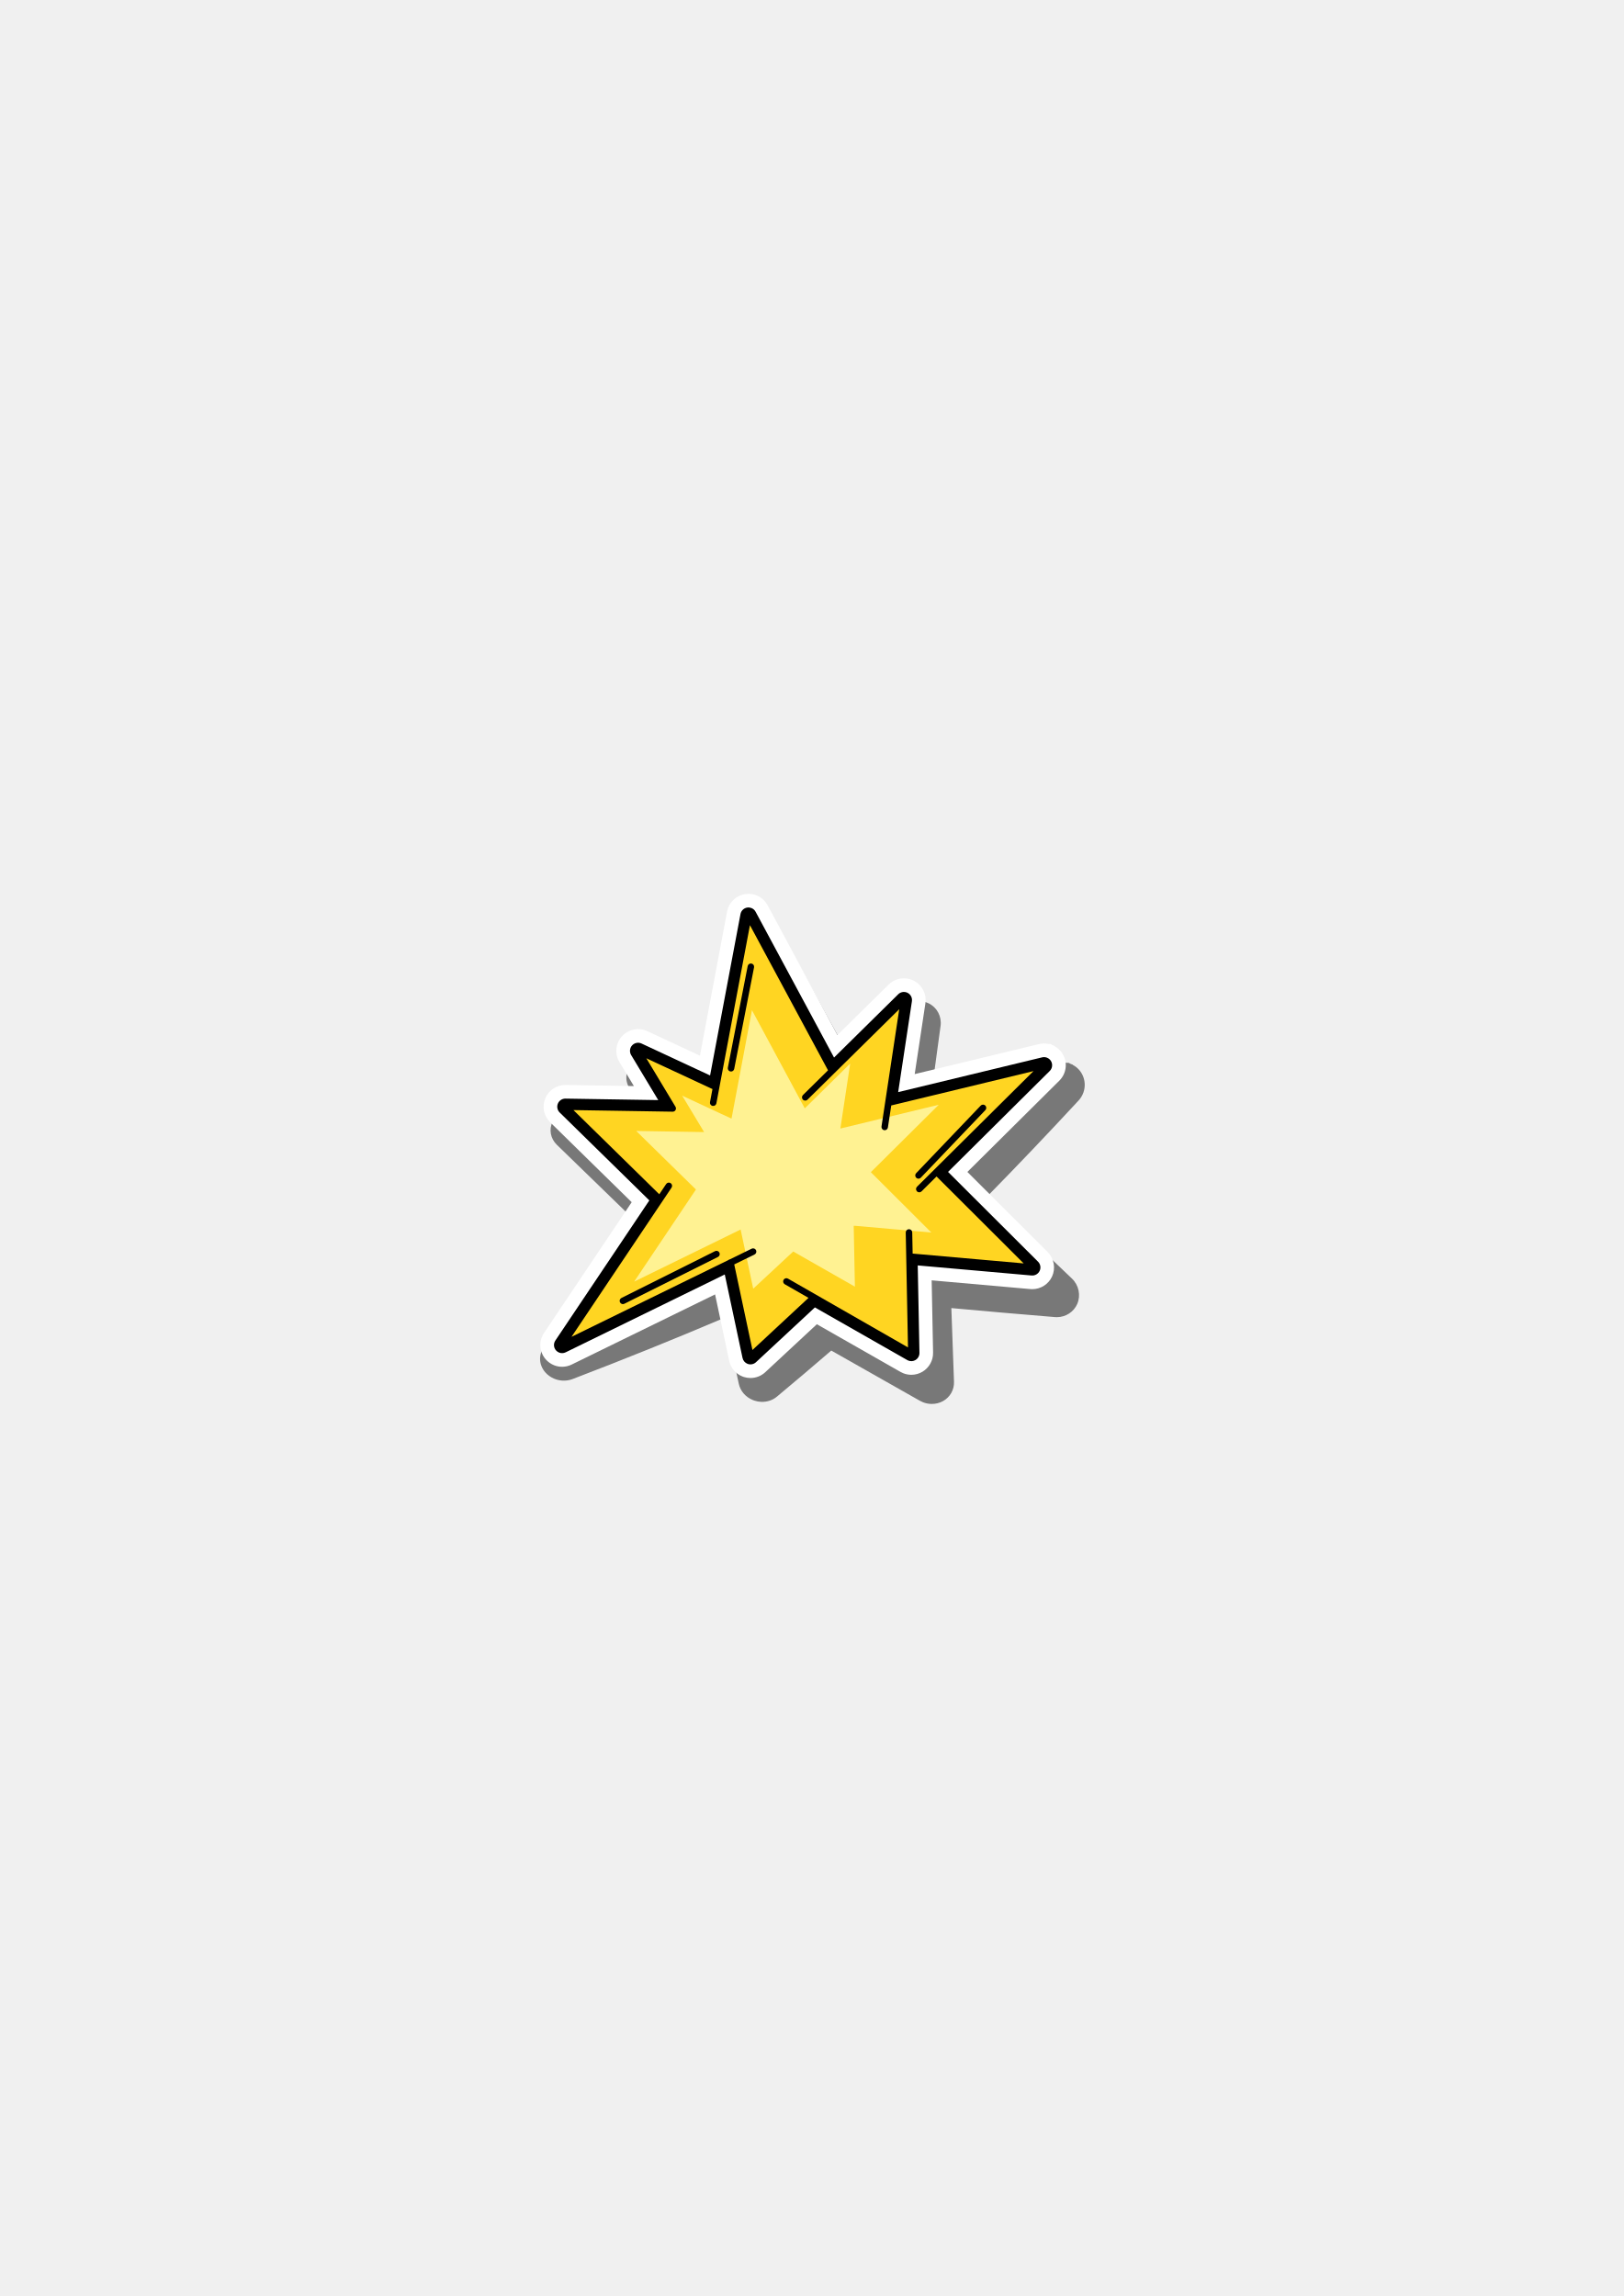
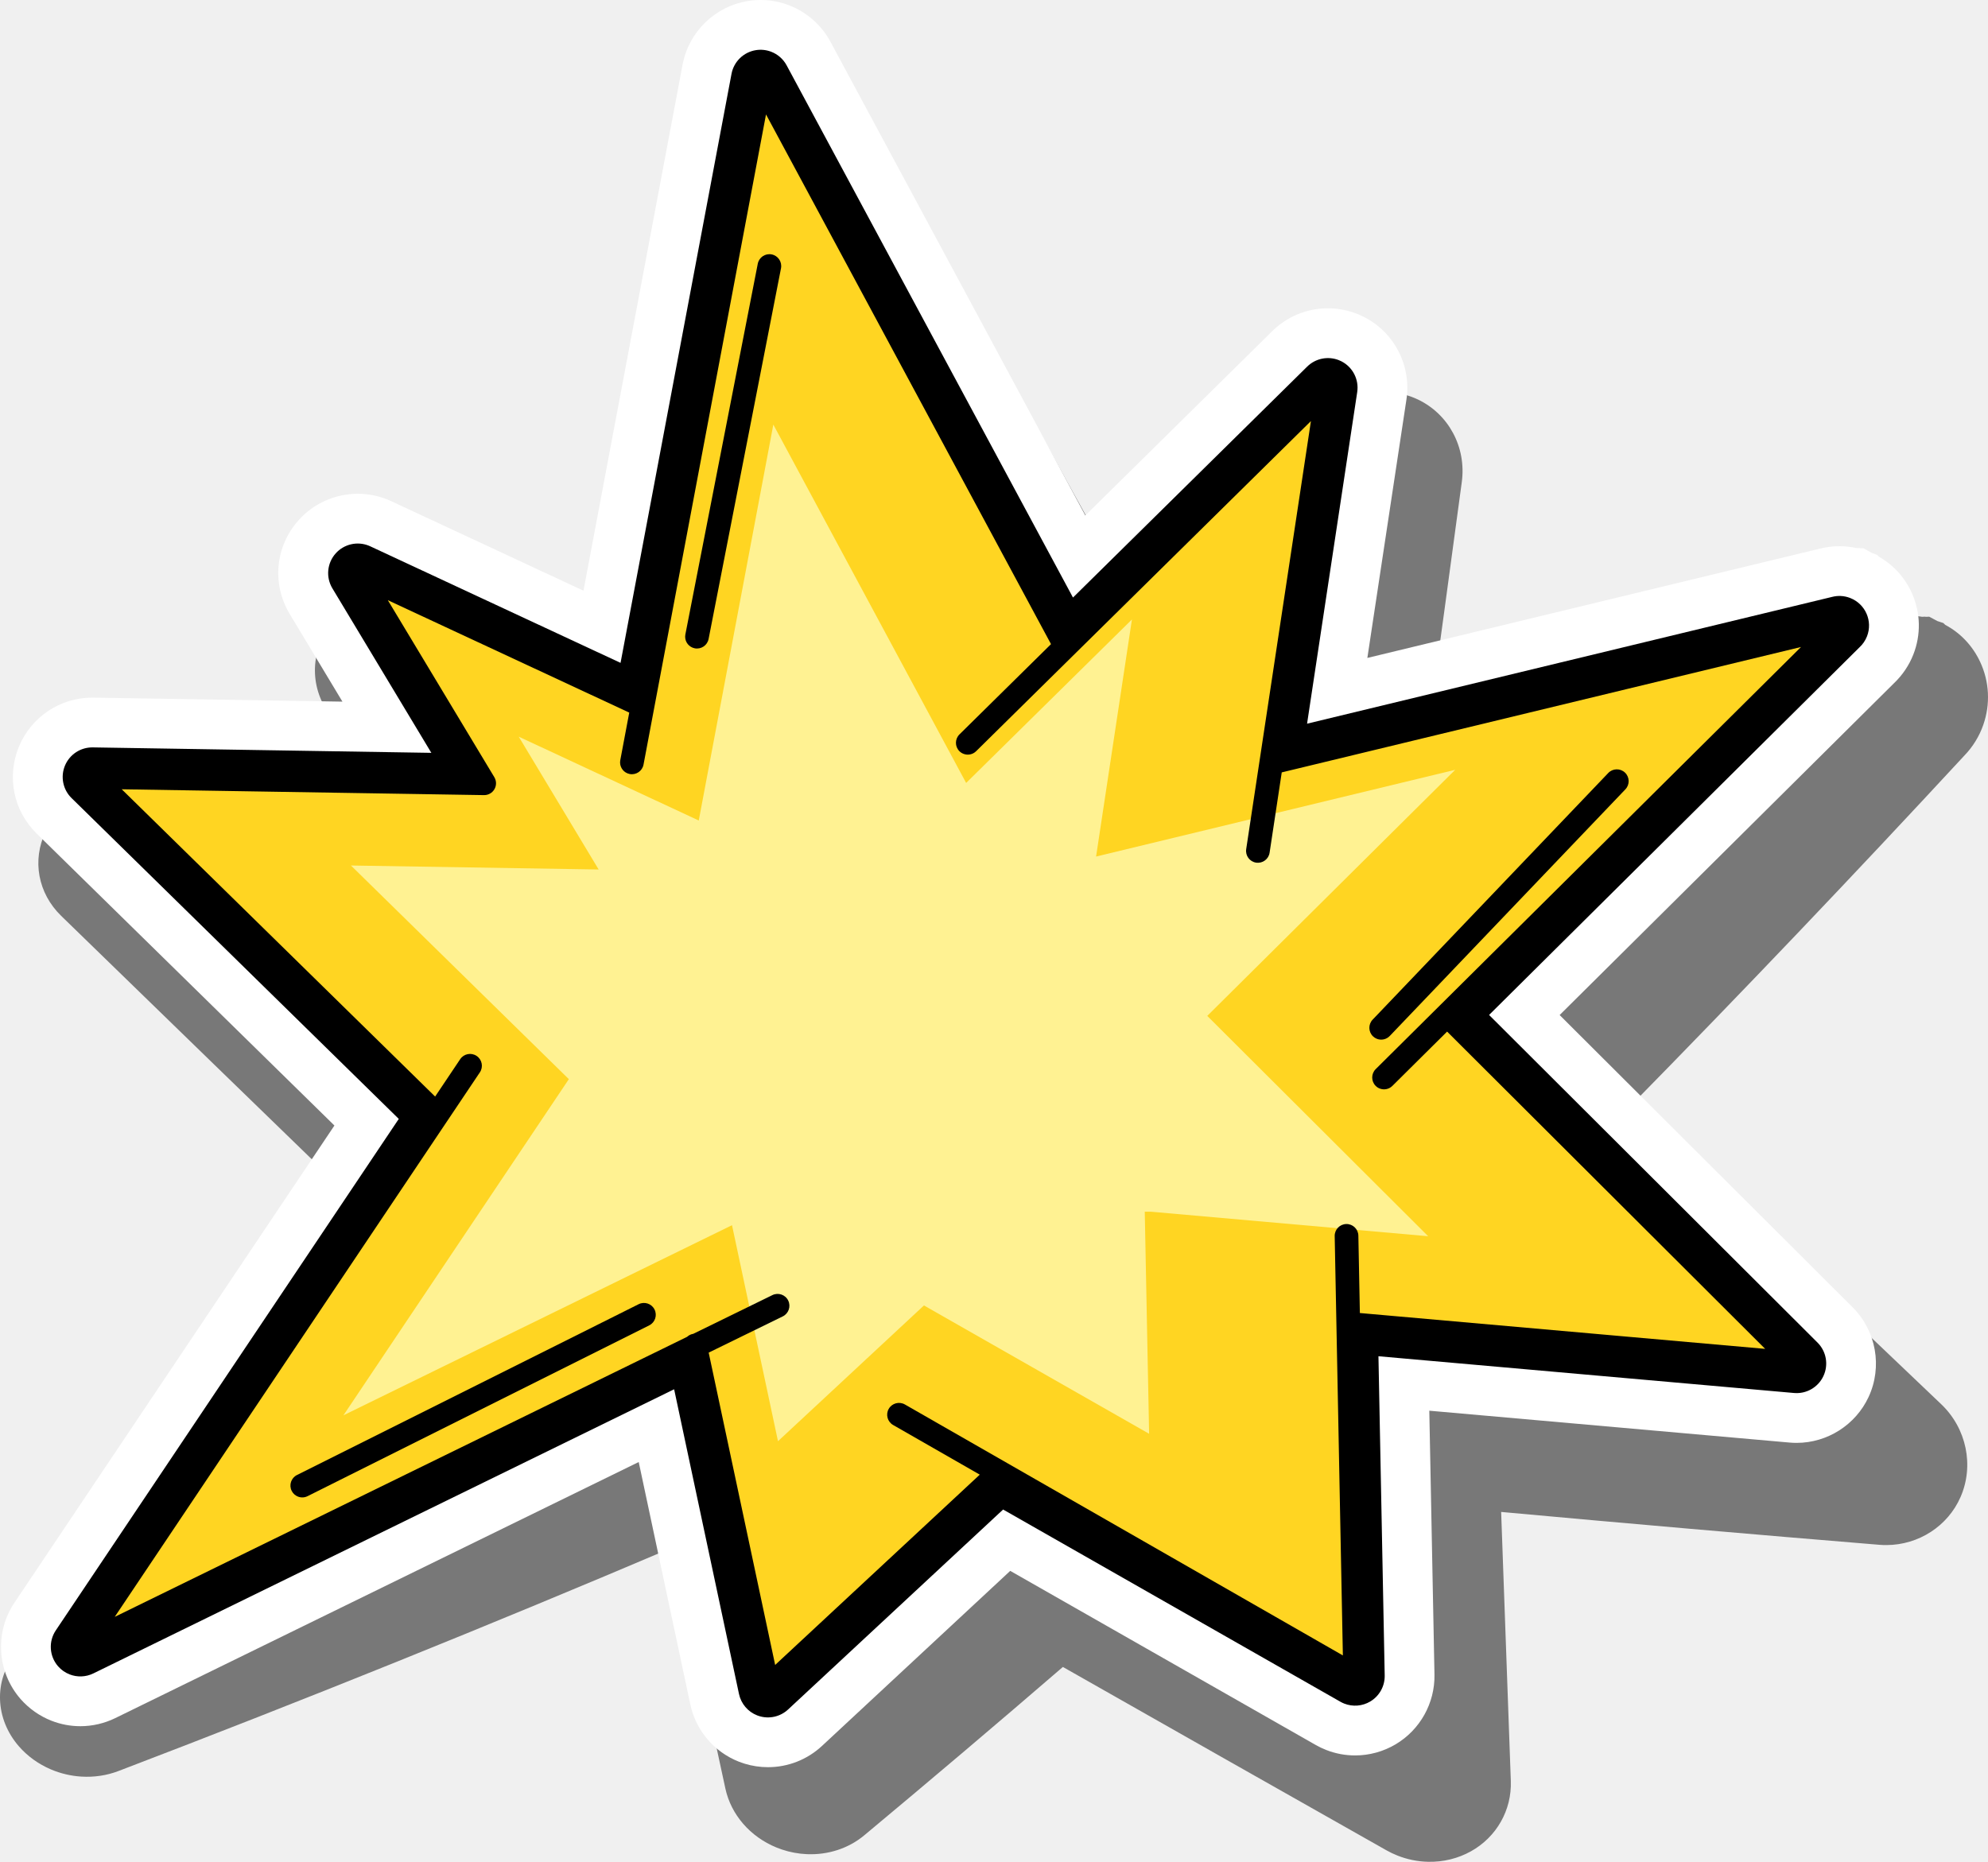
- <svg xmlns="http://www.w3.org/2000/svg" width="210mm" height="297mm" viewBox="0 0 210 297" version="1.1" id="svg1">
+ <svg xmlns="http://www.w3.org/2000/svg" width="70.443mm" height="65.984mm" viewBox="0 0 70.443 65.984" version="1.1" id="svg1">
  <defs id="defs1">
    <clipPath clipPathUnits="userSpaceOnUse" id="clipPath61">
      <path d="M 0,1000 H 1000 V 0 H 0 Z" transform="matrix(1.333333,0,0,-1.333333,0,1333.333)" id="path61" />
    </clipPath>
    <clipPath clipPathUnits="userSpaceOnUse" id="clipPath59">
      <path d="M 320.919,740.889 H 520.6 V 564.029 H 320.919 Z" transform="translate(-509.6748,-595.877)" id="path59" />
    </clipPath>
    <clipPath clipPathUnits="userSpaceOnUse" id="clipPath63">
      <path d="M 0,1000 H 1000 V 0 H 0 Z" transform="translate(-500.6748,-606.1465)" id="path63" />
    </clipPath>
    <clipPath clipPathUnits="userSpaceOnUse" id="clipPath65">
      <path d="M 0,1000 H 1000 V 0 H 0 Z" transform="translate(-503.4766,-616.1914)" id="path65" />
    </clipPath>
    <clipPath clipPathUnits="userSpaceOnUse" id="clipPath67">
      <path d="M 0,1000 H 1000 V 0 H 0 Z" transform="translate(-457.0317,-582.6875)" id="path67" />
    </clipPath>
    <clipPath clipPathUnits="userSpaceOnUse" id="clipPath69">
      <path d="M 0,1000 H 1000 V 0 H 0 Z" transform="translate(-436.3394,-607.0303)" id="path69" />
    </clipPath>
    <clipPath clipPathUnits="userSpaceOnUse" id="clipPath71">
      <path d="M 0,1000 H 1000 V 0 H 0 Z" transform="translate(-457.5083,-619.1611)" id="path71" />
    </clipPath>
    <clipPath clipPathUnits="userSpaceOnUse" id="clipPath73">
      <path d="M 0,1000 H 1000 V 0 H 0 Z" transform="translate(-390.6978,-685.9404)" id="path73" />
    </clipPath>
    <clipPath clipPathUnits="userSpaceOnUse" id="clipPath75">
      <path d="M 0,1000 H 1000 V 0 H 0 Z" transform="translate(-385.0669,-620.0479)" id="path75" />
    </clipPath>
    <clipPath clipPathUnits="userSpaceOnUse" id="clipPath77">
      <path d="M 0,1000 H 1000 V 0 H 0 Z" transform="translate(-460.5098,-646.9932)" id="path77" />
    </clipPath>
  </defs>
-   <g id="layer1">
+   <g id="layer1" transform="translate(-69.85,-115.6229)">
    <g opacity="0.5" id="g60" clip-path="url(#clipPath61)" transform="matrix(0.2645833,0,0,0.2645833,-43.36309,27.80612)" style="opacity:0.5">
      <path d="m 0,0 c 0.248,-0.021 0.494,-0.03 0.736,-0.028 3.235,0.015 6.155,1.909 7.431,4.825 1.384,3.159 0.598,6.913 -1.945,9.329 -10.534,10.022 -20.967,19.976 -31.305,29.862 11.347,11.56 22.567,23.336 33.658,35.325 0.83,0.862 1.479,1.916 1.875,3.056 0.729,2.093 0.615,4.344 -0.316,6.335 -0.756,1.617 -1.98,2.904 -3.506,3.715 -0.066,0.062 -0.131,0.124 -0.195,0.186 -0.2,0.065 -0.399,0.131 -0.597,0.197 C 5.563,92.948 5.29,93.094 5.019,93.24 4.901,93.235 4.784,93.23 4.668,93.225 4.652,93.231 4.636,93.237 4.62,93.243 4.513,93.238 4.405,93.233 4.297,93.229 3.723,93.333 3.138,93.372 2.549,93.348 1.886,93.319 1.227,93.208 0.589,93.017 c -15.317,-4.439 -30.694,-8.696 -46.13,-12.769 1.216,8.829 2.421,17.674 3.614,26.533 0.466,3.485 -1.319,6.816 -4.431,8.288 -0.242,0.113 -0.461,0.202 -0.682,0.283 -0.987,0.351 -1.977,0.503 -2.984,0.467 -2.131,-0.077 -4.129,-0.974 -5.63,-2.525 -6.258,-6.46 -12.554,-12.852 -18.889,-19.178 -8.75,15.78 -17.367,31.427 -25.855,46.941 -0.888,1.625 -2.345,2.866 -4.102,3.495 -0.928,0.333 -1.905,0.486 -2.904,0.456 -0.41,-0.012 -0.823,-0.056 -1.228,-0.132 -3.331,-0.609 -6.013,-3.228 -6.666,-6.518 -3.478,-17.494 -7.013,-34.909 -10.603,-52.245 -6.527,2.953 -13.036,5.902 -19.527,8.848 -0.008,0.004 -0.016,0.008 -0.025,0.012 -0.009,0.004 -0.017,0.007 -0.026,0.011 -0.137,0.06 -0.278,0.119 -0.419,0.173 -0.93,0.355 -1.92,0.538 -2.935,0.542 -2.294,0.008 -4.51,-0.918 -6.082,-2.537 -2.456,-2.534 -2.914,-6.209 -1.12,-9.17 1.739,-2.871 3.482,-5.747 5.231,-8.628 -8.523,0.24 -17.046,0.513 -25.566,0.819 -0.014,10e-4 -0.028,0.002 -0.042,0.002 -0.029,0 -0.06,0.001 -0.09,0.002 -3.299,0.068 -6.307,-1.713 -7.669,-4.538 -1.387,-2.876 -0.776,-6.196 1.566,-8.471 9.954,-9.682 19.999,-19.439 30.137,-29.268 -11.419,-15.223 -22.999,-30.17 -34.734,-44.841 -2.196,-2.739 -2.055,-6.569 0.36,-9.335 0.864,-0.984 1.968,-1.777 3.202,-2.301 0.971,-0.412 1.999,-0.655 3.055,-0.721 1.273,-0.079 2.559,0.113 3.718,0.556 18.715,7.149 37.3,14.646 55.746,22.491 1.728,-8.067 3.471,-16.15 5.225,-24.249 0.571,-2.625 2.485,-4.837 5.124,-5.918 0.176,-0.073 0.366,-0.144 0.561,-0.208 0.813,-0.273 1.657,-0.429 2.511,-0.464 2.136,-0.089 4.178,0.582 5.749,1.89 6.687,5.572 13.339,11.211 19.955,16.917 10.772,-6.12 21.605,-12.26 32.499,-18.419 0.357,-0.202 0.731,-0.381 1.115,-0.532 0.977,-0.388 2.016,-0.599 3.076,-0.622 1.517,-0.033 3.003,0.331 4.294,1.052 2.579,1.436 4.112,4.148 4.008,7.065 -0.326,9.012 -0.649,18.021 -0.972,27.03 C -25.331,2.142 -12.672,1.042 0,0" style="fill:#000000;fill-opacity:1;fill-rule:nonzero;stroke:none" transform="matrix(1.333333,0,0,-1.333333,679.5664,538.8307)" clip-path="url(#clipPath59)" id="path60" />
    </g>
    <path id="path62" d="m 0,0 c 0.236,-0.021 0.47,-0.031 0.702,-0.031 3.086,0 5.923,1.807 7.227,4.605 1.412,3.03 0.769,6.653 -1.598,9.012 l -29.432,29.364 33.6,33.354 c 0.838,0.798 1.502,1.786 1.926,2.865 0.777,1.984 0.736,4.15 -0.115,6.101 -0.693,1.586 -1.854,2.875 -3.329,3.719 l -0.185,0.187 -0.58,0.215 -0.79,0.455 H 7.081 l -0.046,0.02 H 6.718 c -0.563,0.124 -1.135,0.186 -1.713,0.186 -0.653,0 -1.303,-0.08 -1.935,-0.238 l -45.484,-10.987 3.925,25.96 c 0.511,3.402 -1.201,6.735 -4.263,8.295 -0.237,0.119 -0.453,0.215 -0.67,0.303 -0.973,0.381 -1.95,0.565 -2.948,0.565 -2.11,0 -4.099,-0.816 -5.6,-2.297 l -18.771,-18.513 -25.6,47.589 c -0.894,1.662 -2.355,2.957 -4.114,3.646 -0.93,0.364 -1.908,0.549 -2.906,0.549 -0.41,0 -0.823,-0.032 -1.227,-0.095 -3.327,-0.515 -5.985,-3.088 -6.608,-6.403 l -9.953,-52.845 -19.309,8.993 -0.025,0.012 -0.025,0.012 c -0.137,0.061 -0.276,0.121 -0.415,0.175 -0.922,0.362 -1.9,0.547 -2.898,0.547 -2.257,0 -4.418,-0.963 -5.928,-2.64 -2.361,-2.622 -2.725,-6.417 -0.905,-9.442 l 5.294,-8.802 -24.998,0.402 -0.041,0.001 h -0.088 c -3.225,0 -6.113,-1.922 -7.356,-4.898 -1.265,-3.03 -0.568,-6.471 1.778,-8.767 l 29.9,-29.322 -32.139,-47.935 c -2.005,-2.984 -1.753,-6.966 0.614,-9.68 0.847,-0.966 1.916,-1.717 3.098,-2.18 0.931,-0.365 1.91,-0.551 2.91,-0.551 1.207,0 2.418,0.282 3.504,0.813 l 52.577,25.727 5.181,-24.346 c 0.562,-2.63 2.39,-4.783 4.891,-5.763 0.167,-0.065 0.347,-0.129 0.531,-0.186 0.77,-0.24 1.57,-0.362 2.376,-0.362 2.02,0 3.947,0.758 5.428,2.133 l 18.909,17.589 30.694,-17.496 c 0.335,-0.191 0.688,-0.359 1.048,-0.499 0.919,-0.361 1.899,-0.547 2.9,-0.547 1.434,0 2.843,0.388 4.075,1.121 2.457,1.461 3.95,4.146 3.895,7.006 l -0.519,26.506 z" style="fill:#ffffff;fill-opacity:1;fill-rule:nonzero;stroke:none" transform="matrix(0.3527778,0,0,-0.3527778,133.2638,166.7489)" clip-path="url(#clipPath63)" />
    <path id="path64" d="m 0,0 -32.99,32.914 37.211,36.94 c 0.32,0.295 0.578,0.665 0.748,1.096 0.598,1.529 -0.154,3.252 -1.683,3.851 H 3.285 c 0,0 0,0.001 -0.002,0.001 -0.016,0.007 -0.031,0.013 -0.047,0.018 0,0 -0.002,0.001 -0.004,0.001 L 3.23,74.822 C 2.646,75.039 2.032,75.06 1.467,74.914 l -52.739,-12.738 5.037,33.313 c 0.191,1.266 -0.449,2.512 -1.589,3.093 -0.088,0.044 -0.176,0.083 -0.266,0.119 -1.083,0.424 -2.329,0.178 -3.17,-0.652 l -23.524,-23.2 -28.762,53.466 c -0.342,0.636 -0.893,1.108 -1.534,1.359 -0.478,0.187 -1.007,0.253 -1.539,0.17 -1.244,-0.193 -2.232,-1.149 -2.464,-2.386 l -11.145,-59.172 -25.143,11.711 c -0.056,0.026 -0.113,0.051 -0.171,0.073 -1.145,0.449 -2.46,0.145 -3.293,-0.78 -0.873,-0.971 -1.01,-2.399 -0.336,-3.519 l 9.938,-16.524 -34.008,0.547 c -1.216,0.019 -2.321,-0.703 -2.79,-1.825 -0.469,-1.122 -0.207,-2.417 0.662,-3.268 l 32.866,-32.23 -34.45,-51.383 c -0.749,-1.115 -0.654,-2.597 0.229,-3.609 0.323,-0.369 0.72,-0.642 1.154,-0.812 0.758,-0.297 1.624,-0.278 2.392,0.098 l 58.332,28.544 6.515,-30.613 c 0.209,-0.979 0.896,-1.785 1.822,-2.147 0.062,-0.025 0.126,-0.047 0.19,-0.067 1.021,-0.323 2.135,-0.071 2.919,0.658 l 21.598,20.089 33.885,-19.315 c 0.125,-0.071 0.255,-0.133 0.388,-0.185 0.845,-0.331 1.807,-0.26 2.601,0.212 0.92,0.547 1.474,1.544 1.454,2.614 l -0.628,32.073 41.741,-3.692 c 1.246,-0.11 2.427,0.572 2.955,1.705 C 1.123,-2.226 0.885,-0.883 0,0" style="fill:#000000;fill-opacity:1;fill-rule:nonzero;stroke:none" transform="matrix(0.3527778,0,0,-0.3527778,134.2523,163.2053)" clip-path="url(#clipPath65)" />
    <path id="path66" d="M 0,0 -0.69,35.304 0.238,35.302 44.345,31.4 9.241,66.423 l 39.403,39.116 -57.07,-13.785 5.698,37.683 -26.349,-25.986 -30.642,56.96 -11.852,-62.93 -28.609,13.326 12.701,-21.114 -39.365,0.634 34.629,-33.958 -35.824,-53.431 61.752,30.217 7.308,-34.336 23.197,21.579 z" style="fill:#ffd522;fill-opacity:1;fill-rule:nonzero;stroke:none" transform="matrix(0.3527778,0,0,-0.3527778,117.8675,175.0247)" clip-path="url(#clipPath67)" />
    <path id="path68" d="M 0,0 -0.437,22.312 H 0.15 L 28.028,19.846 5.84,41.981 30.745,66.704 -5.326,57.99 l 3.601,23.818 -16.653,-16.424 -19.367,36 -7.49,-39.774 -18.082,8.422 8.027,-13.344 -24.879,0.401 21.886,-21.463 -22.642,-33.771 39.03,19.1 4.618,-21.701 14.661,13.638 z" style="fill:#fff292;fill-opacity:1;fill-rule:nonzero;stroke:none" transform="matrix(0.3527778,0,0,-0.3527778,110.5678,166.4371)" clip-path="url(#clipPath69)" />
    <path id="path70" d="M 0,0 -0.151,7.775 C -0.165,8.432 -0.707,8.954 -1.364,8.941 -2.02,8.927 -2.543,8.385 -2.529,7.73 L -1.707,-34.398 -45.7,-9.186 c -0.57,0.324 -1.295,0.129 -1.622,-0.441 -0.326,-0.569 -0.13,-1.295 0.44,-1.622 l 8.704,-4.988 -20.552,-19.118 -6.677,31.377 7.443,3.641 c 0.589,0.29 0.833,1.001 0.544,1.591 -0.288,0.59 -1,0.834 -1.589,0.545 l -7.962,-3.896 c -0.017,-0.003 -0.034,-0.002 -0.052,-0.005 -0.213,-0.045 -0.4,-0.151 -0.552,-0.29 l -57.49,-28.133 33.369,49.774 c 0.003,0.001 0.003,0.002 0.004,0.005 l 3.303,4.926 c 0.366,0.544 0.22,1.283 -0.326,1.648 -0.545,0.366 -1.284,0.221 -1.65,-0.325 l -2.518,-3.756 -31.479,30.87 36.387,-0.587 c 0.432,-0.006 0.834,0.222 1.049,0.597 0.216,0.373 0.211,0.835 -0.012,1.206 l -10.696,17.78 24.248,-11.293 -0.901,-4.783 c -0.108,-0.569 0.212,-1.121 0.733,-1.325 0.068,-0.027 0.14,-0.048 0.215,-0.063 0.645,-0.121 1.267,0.303 1.388,0.95 l 12.302,65.314 28.626,-53.214 -9.194,-9.068 c -0.468,-0.461 -0.473,-1.213 -0.013,-1.681 0.122,-0.123 0.263,-0.213 0.414,-0.271 0.423,-0.166 0.923,-0.081 1.269,0.26 L -4.915,89.608 -10.076,55.474 V 55.473 L -11.418,46.6 c -0.097,-0.649 0.347,-1.257 0.998,-1.354 0.65,-0.097 1.255,0.349 1.353,0.999 l 1.22,8.068 L 44.31,66.911 7.923,30.79 1.59,24.503 C 1.125,24.041 1.121,23.288 1.584,22.822 1.704,22.701 1.844,22.61 1.994,22.553 2.418,22.386 2.92,22.474 3.265,22.816 L 8.762,28.273 40.71,-3.601 Z M 44.71,-4.231 10.45,29.947 49.005,68.222 c 0.379,0.376 0.461,0.958 0.201,1.423 -0.259,0.465 -0.799,0.702 -1.317,0.576 L -7.463,56.852 -2.03,92.786 c 0.077,0.506 -0.18,1.005 -0.635,1.237 -0.461,0.237 -1.01,0.147 -1.375,-0.212 L -29.259,68.939 -59.149,124.5 c -0.239,0.444 -0.73,0.689 -1.229,0.612 -0.498,-0.077 -0.892,-0.46 -0.986,-0.955 L -72.933,62.731 -100.155,75.41 c -0.472,0.214 -1.036,0.106 -1.385,-0.283 -0.35,-0.388 -0.405,-0.959 -0.135,-1.407 l 11.596,-19.277 -37.223,0.599 c -0.486,0.007 -0.928,-0.281 -1.115,-0.73 -0.188,-0.45 -0.084,-0.967 0.264,-1.308 l 33.924,-33.266 -35.274,-52.612 c -0.3,-0.447 -0.263,-1.038 0.092,-1.444 0.128,-0.147 0.287,-0.257 0.46,-0.324 0.303,-0.12 0.65,-0.112 0.958,0.038 l 60.384,29.548 6.992,-32.846 c 0.082,-0.392 0.357,-0.713 0.728,-0.859 0.024,-0.009 0.05,-0.019 0.075,-0.027 0.408,-0.128 0.854,-0.028 1.168,0.265 l 22.628,21.047 34.949,-20.028 c 0.052,-0.03 0.104,-0.055 0.158,-0.076 0.338,-0.133 0.722,-0.104 1.04,0.085 0.368,0.218 0.591,0.617 0.582,1.046 L 0.046,-2.391 43.763,-6.258 c 0.499,-0.044 0.973,0.229 1.184,0.682 0.211,0.454 0.115,0.991 -0.237,1.345" style="fill:#000000;fill-opacity:1;fill-rule:nonzero;stroke:none" transform="matrix(0.3527778,0,0,-0.3527778,118.0357,162.1576)" clip-path="url(#clipPath71)" />
    <path id="path72" d="m 0,0 c 0.645,-0.126 1.27,0.294 1.395,0.938 l 7.272,37.24 c 0.126,0.643 -0.296,1.27 -0.938,1.394 -0.644,0.126 -1.27,-0.295 -1.395,-0.939 L -0.938,1.395 C -1.05,0.821 -0.731,0.266 -0.206,0.061 -0.141,0.034 -0.072,0.014 0,0" style="fill:#000000;fill-opacity:1;fill-rule:nonzero;stroke:none" transform="matrix(0.3527778,0,0,-0.3527778,94.46641,138.5994)" clip-path="url(#clipPath73)" />
    <path id="path74" d="m 0,0 -34.317,-17.16 c -0.589,-0.293 -0.827,-1.008 -0.532,-1.594 0.136,-0.274 0.364,-0.472 0.628,-0.575 0.303,-0.119 0.652,-0.114 0.966,0.043 l 34.319,17.16 c 0.587,0.294 0.825,1.007 0.531,1.595 C 1.301,0.056 0.588,0.294 0,0" style="fill:#000000;fill-opacity:1;fill-rule:nonzero;stroke:none" transform="matrix(0.3527778,0,0,-0.3527778,92.47995,161.8448)" clip-path="url(#clipPath75)" />
    <path id="path76" d="m 0,0 23.667,24.778 c 0.454,0.475 0.437,1.228 -0.038,1.681 -0.478,0.454 -1.228,0.435 -1.681,-0.038 L -1.719,1.642 c -0.453,-0.475 -0.437,-1.226 0.039,-1.68 0.115,-0.11 0.246,-0.194 0.386,-0.247 C -0.858,-0.457 -0.343,-0.358 0,0" style="fill:#000000;fill-opacity:1;fill-rule:nonzero;stroke:none" transform="matrix(0.3527778,0,0,-0.3527778,119.0945,152.3391)" clip-path="url(#clipPath77)" />
  </g>
</svg>
